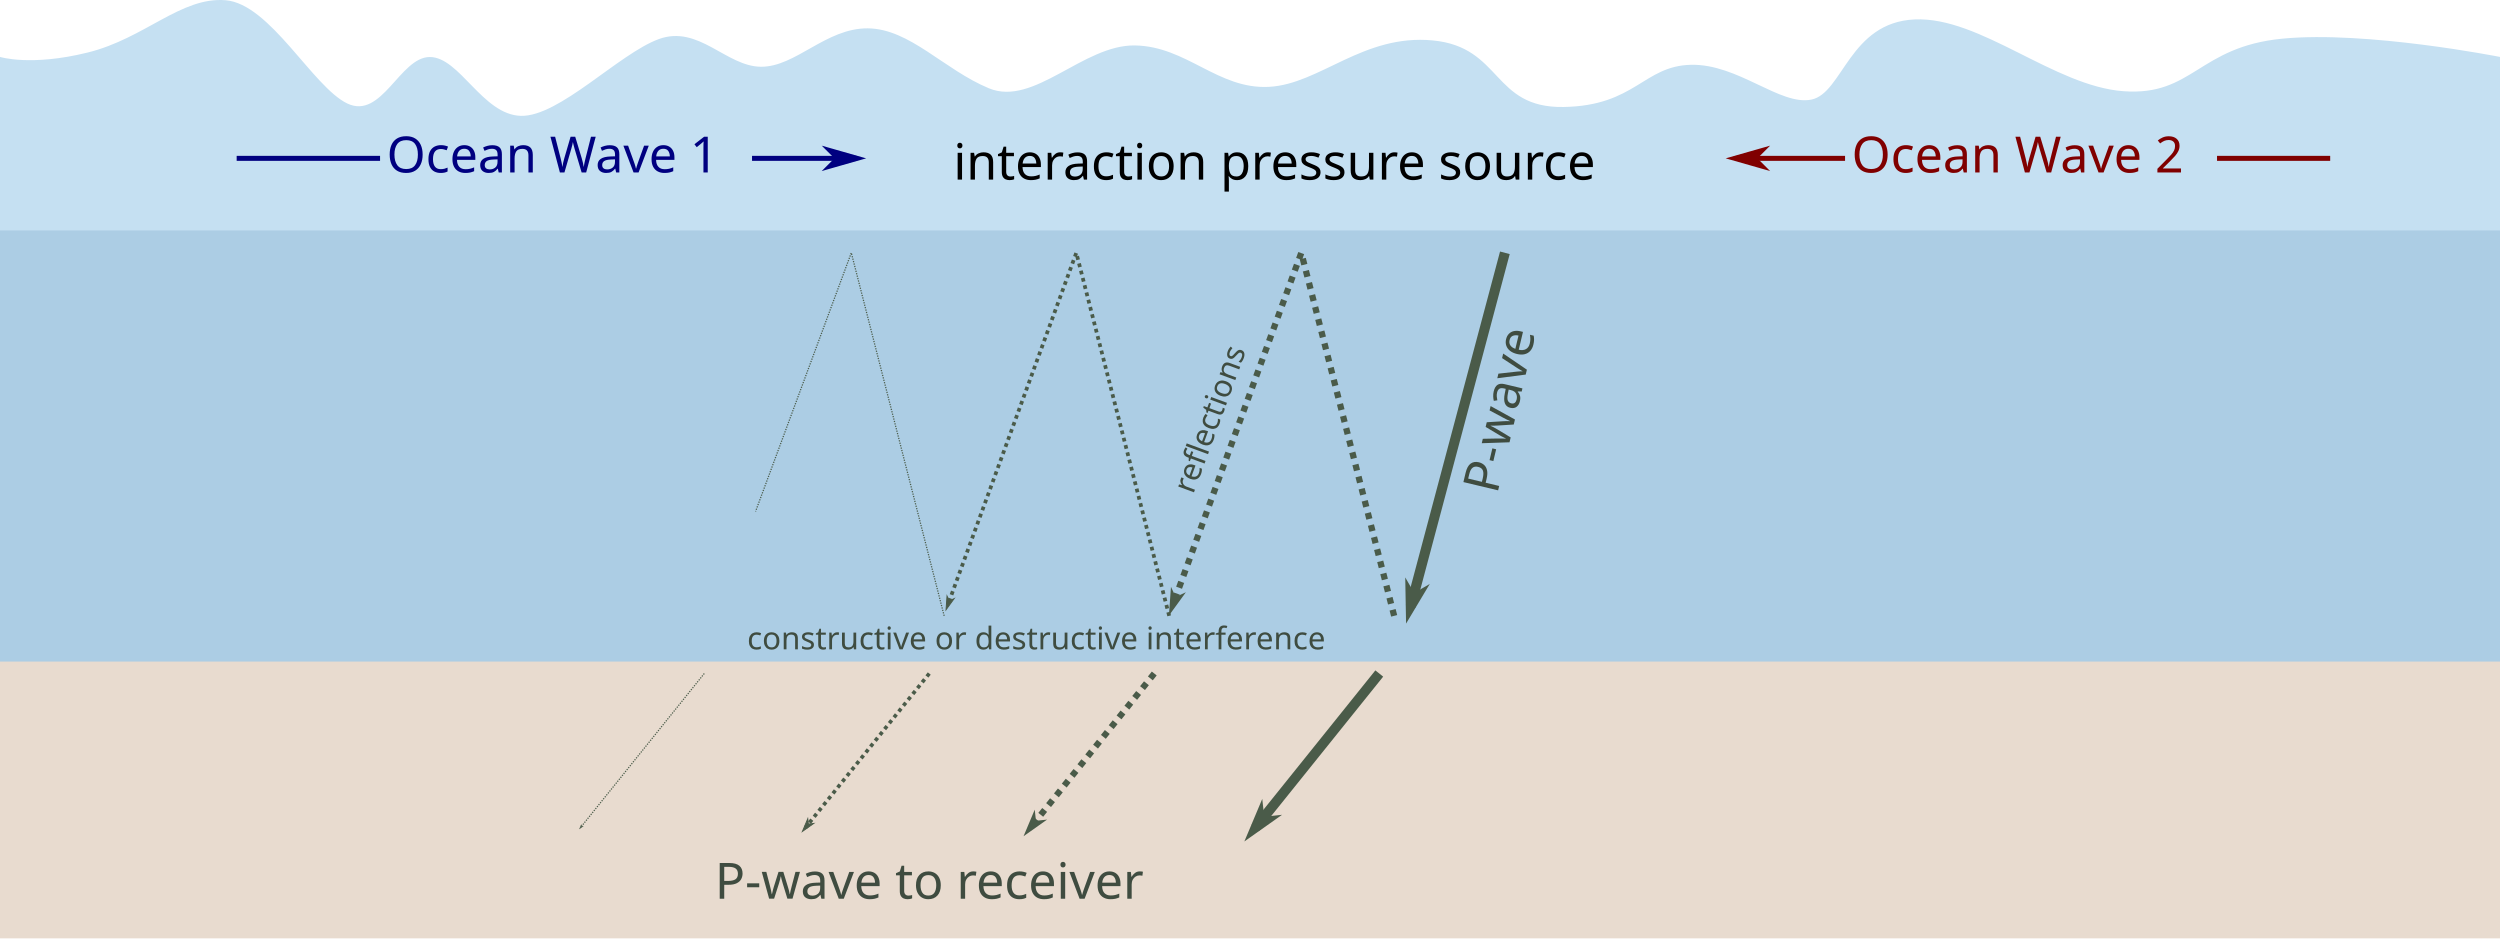
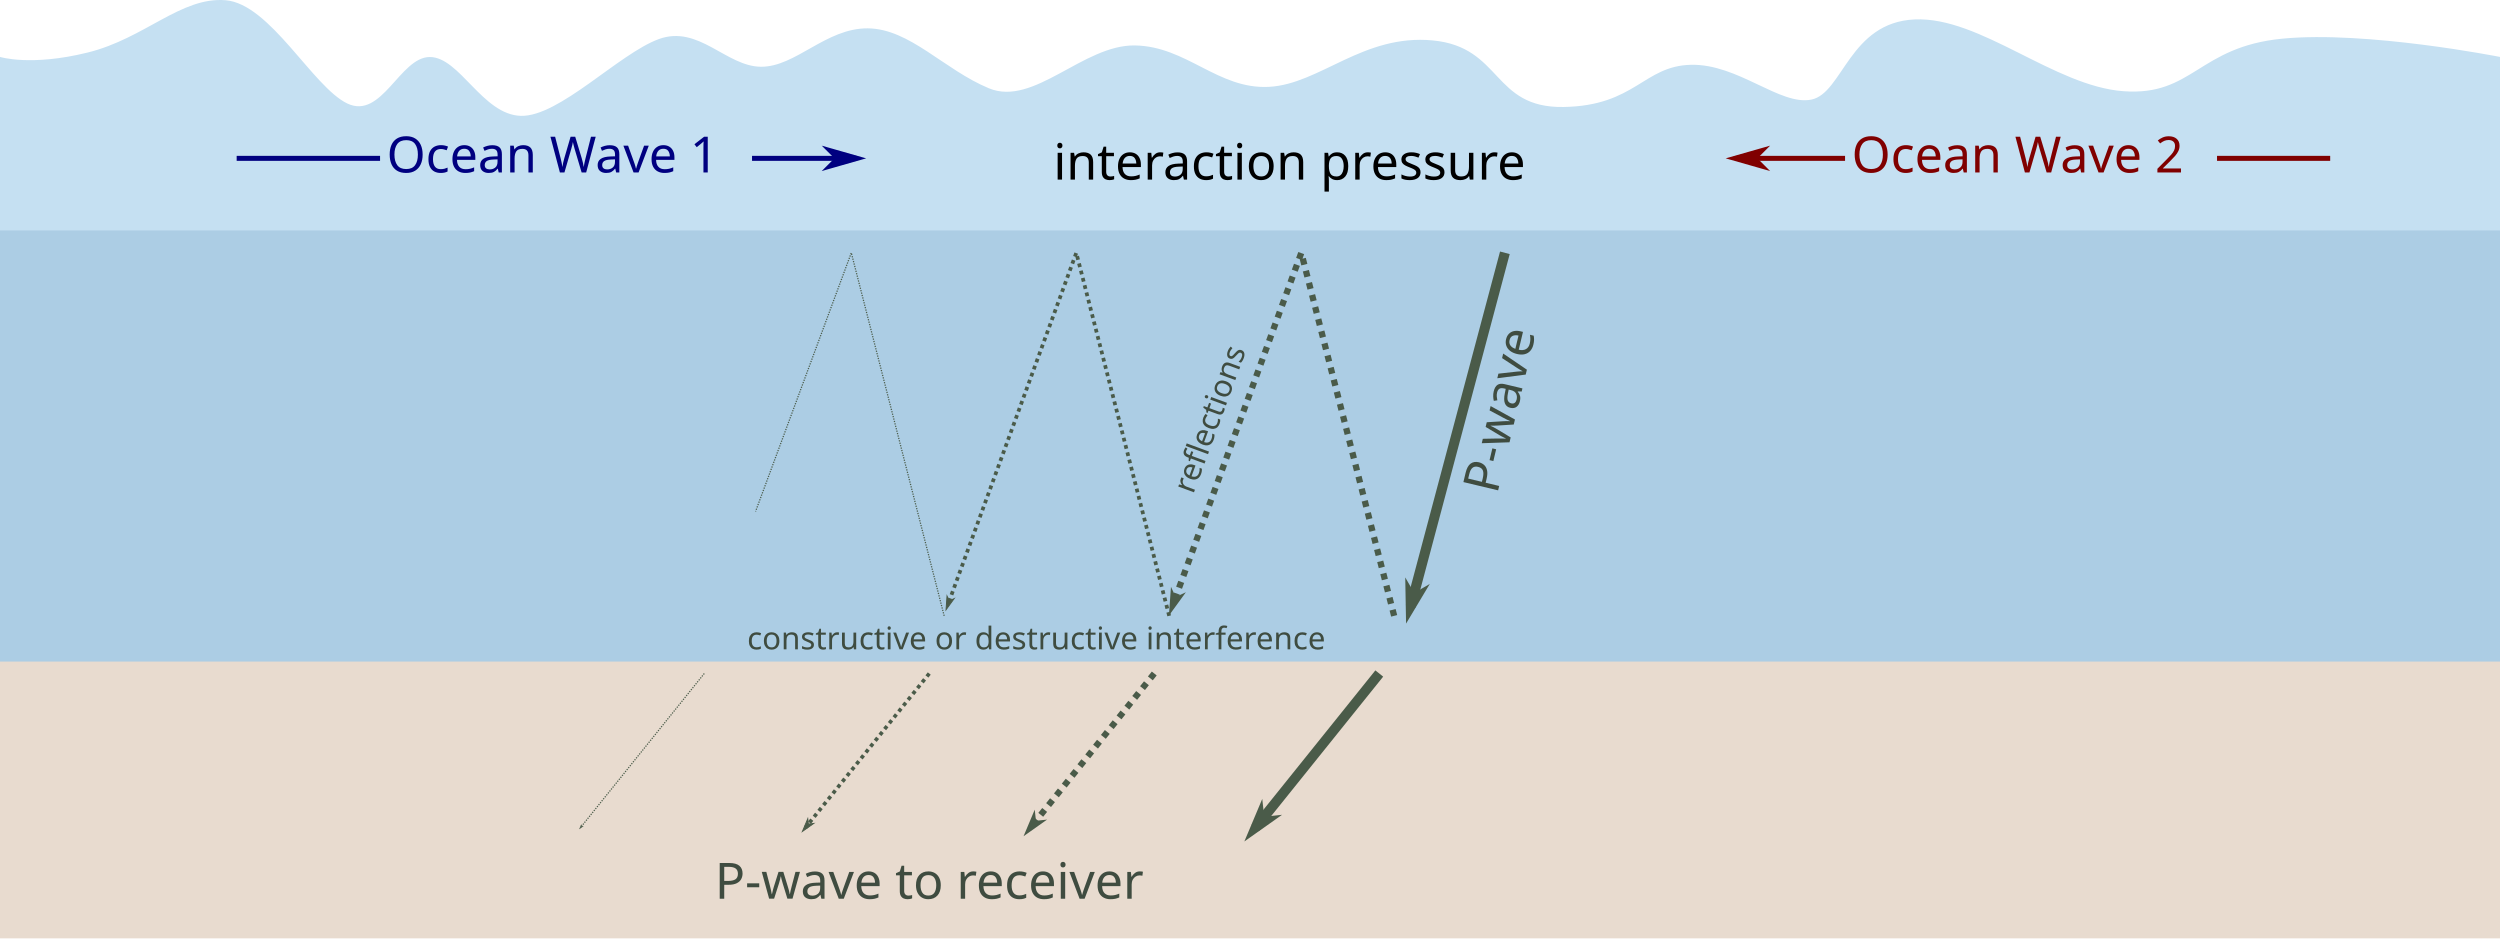
<svg xmlns="http://www.w3.org/2000/svg" version="1.1" id="svg5472" viewBox="0 0 2000 750.679" height="211.858mm" width="564.444mm">
  <defs id="defs5474">
    <marker style="overflow:visible" id="marker10063" refX="0" refY="0" orient="auto">
      <path transform="matrix(-0.2,0,0,-0.2,-1.2,0)" style="fill:#4a5b49;fill-opacity:1;fill-rule:evenodd;stroke:#4a5b49;stroke-width:1pt;stroke-opacity:1" d="M 0,0 5,-5 -12.5,0 5,5 0,0 Z" id="path10065" />
    </marker>
    <marker orient="auto" refY="0" refX="0" id="marker8815" style="overflow:visible">
      <path id="path8817" d="M 0,0 5,-5 -12.5,0 5,5 0,0 Z" style="fill:#4a5b49;fill-opacity:1;fill-rule:evenodd;stroke:#4a5b49;stroke-width:1pt;stroke-opacity:1" transform="matrix(-0.2,0,0,-0.2,-1.2,0)" />
    </marker>
    <marker orient="auto" refY="0" refX="0" id="marker8779" style="overflow:visible">
      <path id="path8781" d="M 0,0 5,-5 -12.5,0 5,5 0,0 Z" style="fill:#000000;fill-opacity:1;fill-rule:evenodd;stroke:#000000;stroke-width:1pt;stroke-opacity:1" transform="matrix(-0.4,0,0,-0.4,-4,0)" />
    </marker>
    <marker style="overflow:visible" id="marker7447" refX="0" refY="0" orient="auto">
      <path transform="matrix(-0.4,0,0,-0.4,-4,0)" style="fill:#000080;fill-opacity:1;fill-rule:evenodd;stroke:#000080;stroke-width:1pt;stroke-opacity:1" d="M 0,0 5,-5 -12.5,0 5,5 0,0 Z" id="path7449" />
    </marker>
    <marker orient="auto" refY="0" refX="0" id="marker7409" style="overflow:visible">
      <path id="path7411" d="M 0,0 5,-5 -12.5,0 5,5 0,0 Z" style="fill:#800000;fill-opacity:1;fill-rule:evenodd;stroke:#800000;stroke-width:1pt;stroke-opacity:1" transform="matrix(-0.4,0,0,-0.4,-4,0)" />
    </marker>
    <marker style="overflow:visible" id="marker6201" refX="0" refY="0" orient="auto">
      <path transform="matrix(-0.2,0,0,-0.2,-1.2,0)" style="fill:#800000;fill-opacity:1;fill-rule:evenodd;stroke:#800000;stroke-width:1pt;stroke-opacity:1" d="M 0,0 5,-5 -12.5,0 5,5 0,0 Z" id="path6203" />
    </marker>
    <marker orient="auto" refY="0" refX="0" id="marker6149" style="overflow:visible">
      <path id="path6151" d="M 0,0 5,-5 -12.5,0 5,5 0,0 Z" style="fill:#000000;fill-opacity:1;fill-rule:evenodd;stroke:#000000;stroke-width:1pt;stroke-opacity:1" transform="matrix(-0.4,0,0,-0.4,-4,0)" />
    </marker>
    <marker orient="auto" refY="0" refX="0" id="Arrow1Mend" style="overflow:visible">
      <path id="path5198" d="M 0,0 5,-5 -12.5,0 5,5 0,0 Z" style="fill:#000000;fill-opacity:1;fill-rule:evenodd;stroke:#000000;stroke-width:1pt;stroke-opacity:1" transform="matrix(-0.4,0,0,-0.4,-4,0)" />
    </marker>
    <marker style="overflow:visible" id="marker6201-6" refX="0" refY="0" orient="auto">
      <path transform="matrix(-0.2,0,0,-0.2,-1.2,0)" style="fill:#4a5b49;fill-opacity:1;fill-rule:evenodd;stroke:#4a5b49;stroke-width:1pt;stroke-opacity:1" d="M 0,0 5,-5 -12.5,0 5,5 0,0 Z" id="path6203-2" />
    </marker>
    <marker orient="auto" refY="0" refX="0" id="marker8815-6" style="overflow:visible">
      <path id="path8817-1" d="M 0,0 5,-5 -12.5,0 5,5 0,0 Z" style="fill:#4a5b49;fill-opacity:1;fill-rule:evenodd;stroke:#4a5b49;stroke-width:1pt;stroke-opacity:1" transform="matrix(-0.2,0,0,-0.2,-1.2,0)" />
    </marker>
    <marker orient="auto" refY="0" refX="0" id="marker8815-6-7" style="overflow:visible">
      <path id="path8817-1-9" d="M 0,0 5,-5 -12.5,0 5,5 0,0 Z" style="fill:#000000;fill-opacity:1;fill-rule:evenodd;stroke:#000000;stroke-width:1pt;stroke-opacity:1" transform="matrix(-0.2,0,0,-0.2,-1.2,0)" />
    </marker>
    <marker style="overflow:visible" id="marker10063-0" refX="0" refY="0" orient="auto">
      <path transform="matrix(-0.2,0,0,-0.2,-1.2,0)" style="fill:#4a5b49;fill-opacity:1;fill-rule:evenodd;stroke:#4a5b49;stroke-width:1pt;stroke-opacity:1" d="M 0,0 5,-5 -12.5,0 5,5 0,0 Z" id="path10065-2" />
    </marker>
    <marker style="overflow:visible" id="marker10063-7" refX="0" refY="0" orient="auto">
      <path transform="matrix(-0.2,0,0,-0.2,-1.2,0)" style="fill:#4a5b49;fill-opacity:1;fill-rule:evenodd;stroke:#4a5b49;stroke-width:1pt;stroke-opacity:1" d="M 0,0 5,-5 -12.5,0 5,5 0,0 Z" id="path10065-5" />
    </marker>
    <marker style="overflow:visible" id="marker10063-2" refX="0" refY="0" orient="auto">
      <path transform="matrix(-0.2,0,0,-0.2,-1.2,0)" style="fill:#4a5b49;fill-opacity:1;fill-rule:evenodd;stroke:#4a5b49;stroke-width:1pt;stroke-opacity:1" d="M 0,0 5,-5 -12.5,0 5,5 0,0 Z" id="path10065-28" />
    </marker>
  </defs>
  <g id="layer1" transform="translate(714.6007,-268.7529)">
    <path style="opacity:1;fill:#c5e0f2;fill-opacity:1;fill-rule:nonzero;stroke:none;stroke-width:8;stroke-miterlimit:4;stroke-dasharray:8, 8;stroke-dashoffset:0;stroke-opacity:1" d="m -714.601,314.289 c 0,0 24.633,7.789 70.314,-3.556 45.681,-11.345 74.488,-44.686 110.125,-41.804 35.637,2.882 69.629,69.2 97.311,82.575 27.682,13.375 42.167,-37.113 66.076,-37.142 23.908,-0.029 42.171,46.18 72.827,47.07 30.657,0.89 78.438,-49.692 110.335,-61.396 31.896,-11.704 53.895,21.886 81.742,22.116 27.848,0.23 51.952,-31.009 85.538,-30.72 33.586,0.289 60.952,33.076 96.896,47.966 35.944,14.889 75.437,-34.962 116.809,-34.293 41.372,0.669 66.404,35.253 107.164,33.13 40.761,-2.123 75.377,-42.437 131.051,-37.147 55.673,5.29 47.39,54.223 104.698,53.254 57.308,-0.969 63.954,-32.831 101.777,-33.746 37.823,-0.915 71.297,32.897 96.411,27.837 25.114,-5.06 30.341,-61.834 82.744,-64.144 52.402,-2.309 111.364,53.364 166.947,57.431 55.582,4.067 59.744,-35.496 127.108,-42.036 67.364,-6.539 174.127,14.605 174.127,14.605 l 0,144.286 -2000,0 z" id="rect8118" />
    <rect style="opacity:1;fill:#accde4;fill-opacity:1;fill-rule:nonzero;stroke:none;stroke-width:8;stroke-miterlimit:4;stroke-dasharray:8, 8;stroke-dashoffset:0;stroke-opacity:1" id="rect8118-0-7" width="2000" height="346.306" x="-714.601" y="453.106" />
    <rect style="opacity:1;fill:#e8dbcf;fill-opacity:1;fill-rule:nonzero;stroke:none;stroke-width:8;stroke-miterlimit:4;stroke-dasharray:8, 8;stroke-dashoffset:0;stroke-opacity:1" id="rect8118-0" width="2000" height="221.429" x="-714.601" y="798.003" />
    <text xml:space="preserve" style="font-style:normal;font-weight:normal;font-size:40px;line-height:125%;font-family:sans-serif;letter-spacing:0px;word-spacing:0px;fill:#3f4c40;fill-opacity:1;stroke:none;stroke-width:1px;stroke-linecap:butt;stroke-linejoin:miter;stroke-opacity:1" x="-534.764" y="623.932" id="text8071" transform="matrix(0.2317522,-0.9727749,0.9727749,0.2317522,0,0)">
      <tspan id="tspan8073" x="-534.764" y="623.932">P-wave</tspan>
    </text>
    <path style="fill:none;fill-rule:evenodd;stroke:#800000;stroke-width:4;stroke-linecap:butt;stroke-linejoin:miter;stroke-miterlimit:4;stroke-dasharray:none;stroke-opacity:1;marker-end:url(#marker7409)" d="m 1149.551,395.434 -475.714,0" id="path6114" />
    <path style="fill:none;fill-rule:evenodd;stroke:#000080;stroke-width:4;stroke-linecap:butt;stroke-linejoin:miter;stroke-miterlimit:4;stroke-dasharray:none;stroke-opacity:1;marker-end:url(#marker7447)" d="m -525.271,395.434 495.714,0" id="path6114-9" />
    <path style="fill:none;fill-rule:evenodd;stroke:#4a5b49;stroke-width:8;stroke-linecap:butt;stroke-linejoin:miter;stroke-miterlimit:4;stroke-dasharray:none;stroke-dashoffset:0;stroke-opacity:1;marker-end:url(#marker6201-6)" d="M 489.298,471.003 413.93,753.841" id="path8289" />
    <path style="fill:none;fill-rule:evenodd;stroke:#4a5b49;stroke-width:5;stroke-linecap:butt;stroke-linejoin:miter;stroke-miterlimit:4;stroke-dasharray:5, 5;stroke-dashoffset:0;stroke-opacity:1;marker-end:url(#marker8815)" d="M 400.726,761.432 326.441,471.003 223.584,752.86" id="path8771" />
    <text xml:space="preserve" style="font-style:normal;font-weight:normal;font-size:25px;line-height:125%;font-family:sans-serif;letter-spacing:0px;word-spacing:0px;fill:#3f4c40;fill-opacity:1;stroke:none;stroke-width:1px;stroke-linecap:butt;stroke-linejoin:miter;stroke-opacity:1" x="-540.761" y="454.748" id="text8071-6" transform="matrix(0.3455785,-0.9383898,0.9383898,0.3455785,0,0)">
      <tspan id="tspan8073-2" x="-540.761" y="454.748">reflections</tspan>
    </text>
    <path style="fill:none;fill-rule:evenodd;stroke:#4a5b49;stroke-width:3;stroke-linecap:butt;stroke-linejoin:miter;stroke-miterlimit:4;stroke-dasharray:3, 3;stroke-dashoffset:0;stroke-opacity:1;marker-end:url(#marker8815-6)" d="M 220.726,761.432 146.441,471.003 43.584,752.86" id="path8771-8" />
    <path style="fill:none;fill-rule:evenodd;stroke:#4a5b49;stroke-width:1;stroke-linecap:butt;stroke-linejoin:miter;stroke-miterlimit:4;stroke-dasharray:1, 1;stroke-dashoffset:0;stroke-opacity:1" d="M 40.726,761.432 -33.559,471.003 -110.152,677.906" id="path8771-8-2" />
    <path style="fill:none;fill-rule:evenodd;stroke:#4a5b49;stroke-width:8;stroke-linecap:butt;stroke-linejoin:miter;stroke-miterlimit:4;stroke-dasharray:none;stroke-opacity:1;marker-end:url(#marker10063)" d="M 388.81,807.565 289.815,930.803" id="path10037" />
    <path style="fill:none;fill-rule:evenodd;stroke:#4a5b49;stroke-width:5;stroke-linecap:butt;stroke-linejoin:miter;stroke-miterlimit:4;stroke-dasharray:5, 5;stroke-dashoffset:0;stroke-opacity:1;marker-end:url(#marker10063-0)" d="M 208.81,807.565 109.815,930.803" id="path10037-3" />
    <path style="fill:none;fill-rule:evenodd;stroke:#4a5b49;stroke-width:3;stroke-linecap:butt;stroke-linejoin:miter;stroke-miterlimit:4;stroke-dasharray:3, 3;stroke-dashoffset:0;stroke-opacity:1;marker-end:url(#marker10063-7)" d="M 28.81,807.565 -70.185,930.803" id="path10037-9" />
    <path style="fill:none;fill-rule:evenodd;stroke:#4a5b49;stroke-width:1;stroke-linecap:butt;stroke-linejoin:miter;stroke-miterlimit:4;stroke-dasharray:1, 1;stroke-dashoffset:0;stroke-opacity:1;marker-end:url(#marker10063-2)" d="m -151.19,807.565 -98.995,123.239" id="path10037-97" />
    <text xml:space="preserve" style="font-style:normal;font-weight:normal;font-size:40px;line-height:125%;font-family:sans-serif;letter-spacing:0px;word-spacing:0px;fill:#3f4c40;fill-opacity:1;stroke:none;stroke-width:1px;stroke-linecap:butt;stroke-linejoin:miter;stroke-opacity:1" x="-142.704" y="987.72" id="text11642">
      <tspan id="tspan11644" x="-142.704" y="987.72">P-wave to receiver</tspan>
    </text>
    <g id="g11652" transform="translate(-32,66)">
      <rect y="304.111" x="-378.552" height="42.646" width="297.572" id="rect11650" style="opacity:1;fill:#c5e0f2;fill-opacity:1;fill-rule:nonzero;stroke:none;stroke-width:8;stroke-miterlimit:4;stroke-dasharray:none;stroke-dashoffset:0;stroke-opacity:1" />
      <text id="text11646" y="340.722" x="-373.292" style="font-style:normal;font-weight:normal;font-size:40px;line-height:125%;font-family:sans-serif;letter-spacing:0px;word-spacing:0px;fill:#000080;fill-opacity:1;stroke:none;stroke-width:1px;stroke-linecap:butt;stroke-linejoin:miter;stroke-opacity:1" xml:space="preserve">
        <tspan y="340.722" x="-373.292" id="tspan11648">Ocean Wave 1</tspan>
      </text>
    </g>
    <g id="g11652-1" transform="translate(1140,66)">
      <rect y="304.111" x="-378.552" height="42.646" width="297.572" id="rect11650-2" style="opacity:1;fill:#c5e0f2;fill-opacity:1;fill-rule:nonzero;stroke:none;stroke-width:8;stroke-miterlimit:4;stroke-dasharray:none;stroke-dashoffset:0;stroke-opacity:1" />
      <text id="text11646-9" y="340.722" x="-373.292" style="font-style:normal;font-weight:normal;font-size:40px;line-height:125%;font-family:sans-serif;letter-spacing:0px;word-spacing:0px;fill:#800000;fill-opacity:1;stroke:none;stroke-width:1px;stroke-linecap:butt;stroke-linejoin:miter;stroke-opacity:1" xml:space="preserve">
        <tspan y="340.722" x="-373.292" id="tspan11648-3">Ocean Wave 2</tspan>
      </text>
    </g>
-     <text xml:space="preserve" style="font-style:normal;font-weight:normal;font-size:40px;line-height:125%;font-family:sans-serif;letter-spacing:0px;word-spacing:0px;fill:#000000;fill-opacity:1;stroke:none;stroke-width:1px;stroke-linecap:butt;stroke-linejoin:miter;stroke-opacity:1" x="48.109" y="412.449" id="text11819">
-       <tspan id="tspan11821" x="48.109" y="412.449">interaction pressure source</tspan>
+     <text xml:space="preserve" style="font-style:normal;font-weight:normal;font-size:40px;line-height:125%;font-family:sans-serif;letter-spacing:0px;word-spacing:0px;fill:#000000;fill-opacity:1;stroke:none;stroke-width:1px;stroke-linecap:butt;stroke-linejoin:miter;stroke-opacity:1" x="128.109" y="412.449" id="text11819">
+       <tspan id="tspan11821" x="128.109" y="412.449">interaction pressure</tspan>
    </text>
    <text xml:space="preserve" style="font-style:normal;font-weight:normal;font-size:25px;line-height:125%;font-family:sans-serif;letter-spacing:0px;word-spacing:0px;fill:#3f4c40;fill-opacity:1;stroke:none;stroke-width:1px;stroke-linecap:butt;stroke-linejoin:miter;stroke-opacity:1" x="-116.871" y="788.23" id="text11642-1">
      <tspan id="tspan11644-9" x="-116.871" y="788.23">constructive or destructive interference</tspan>
    </text>
  </g>
</svg>
